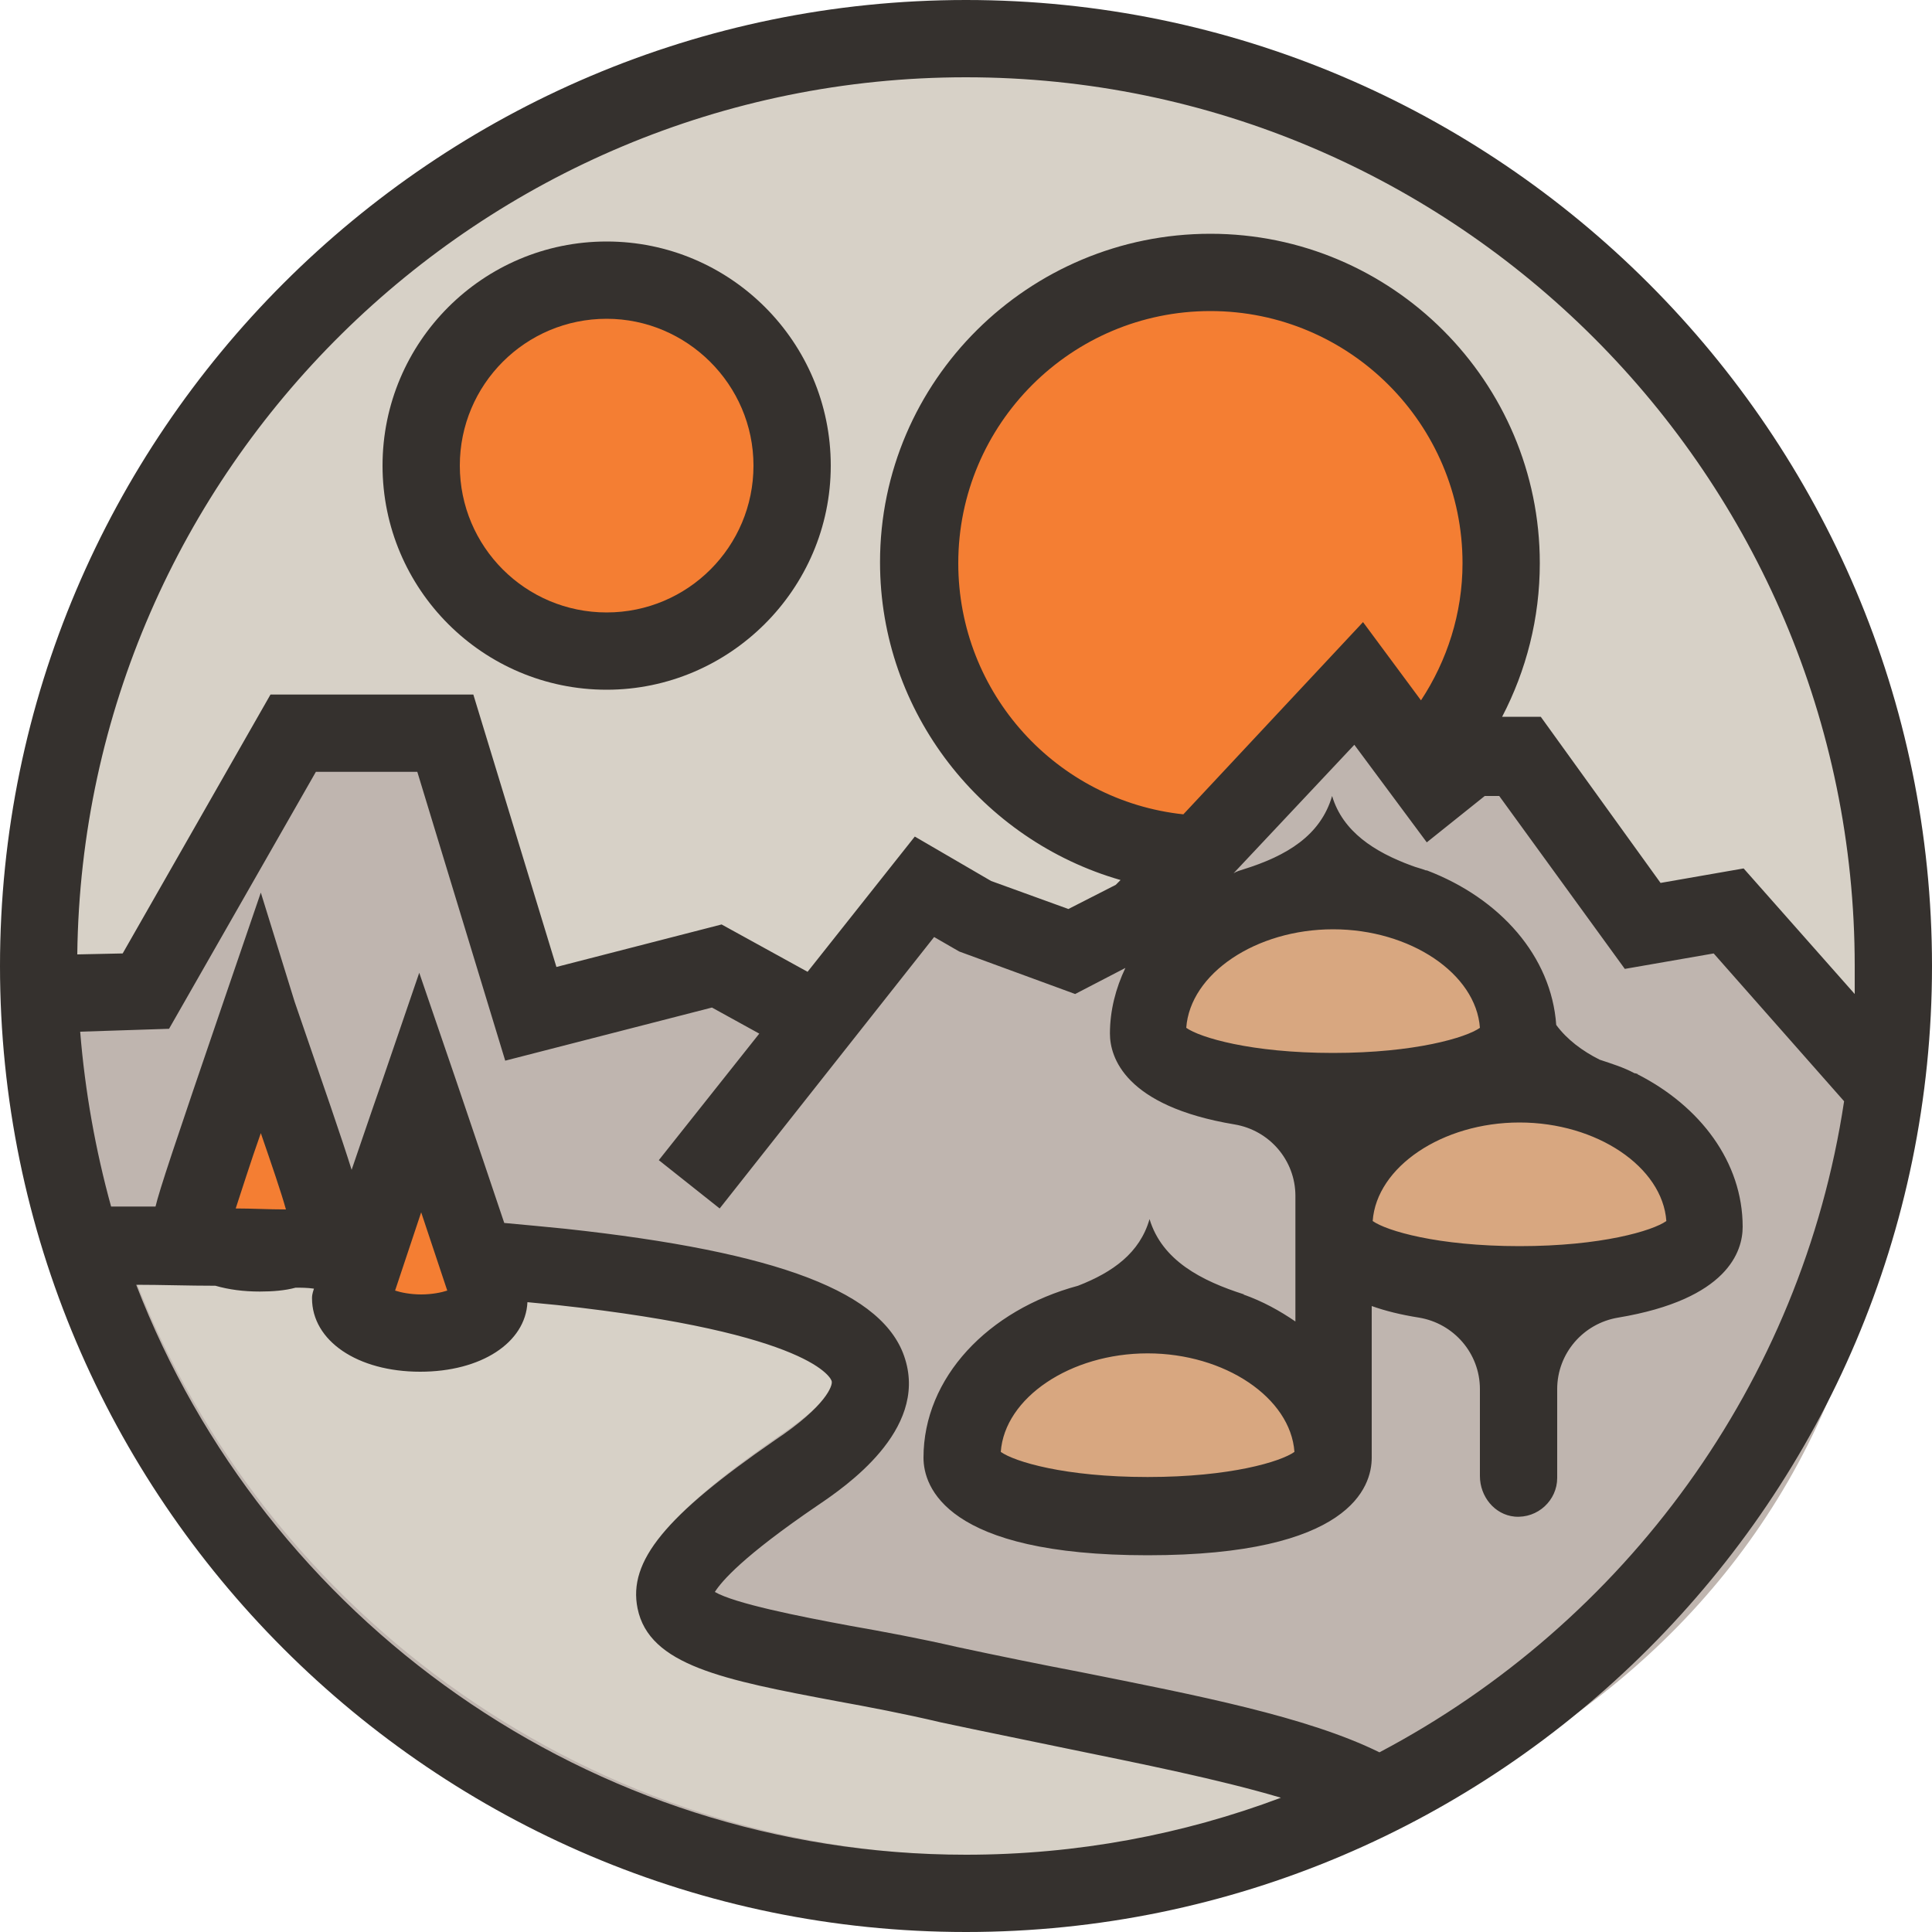
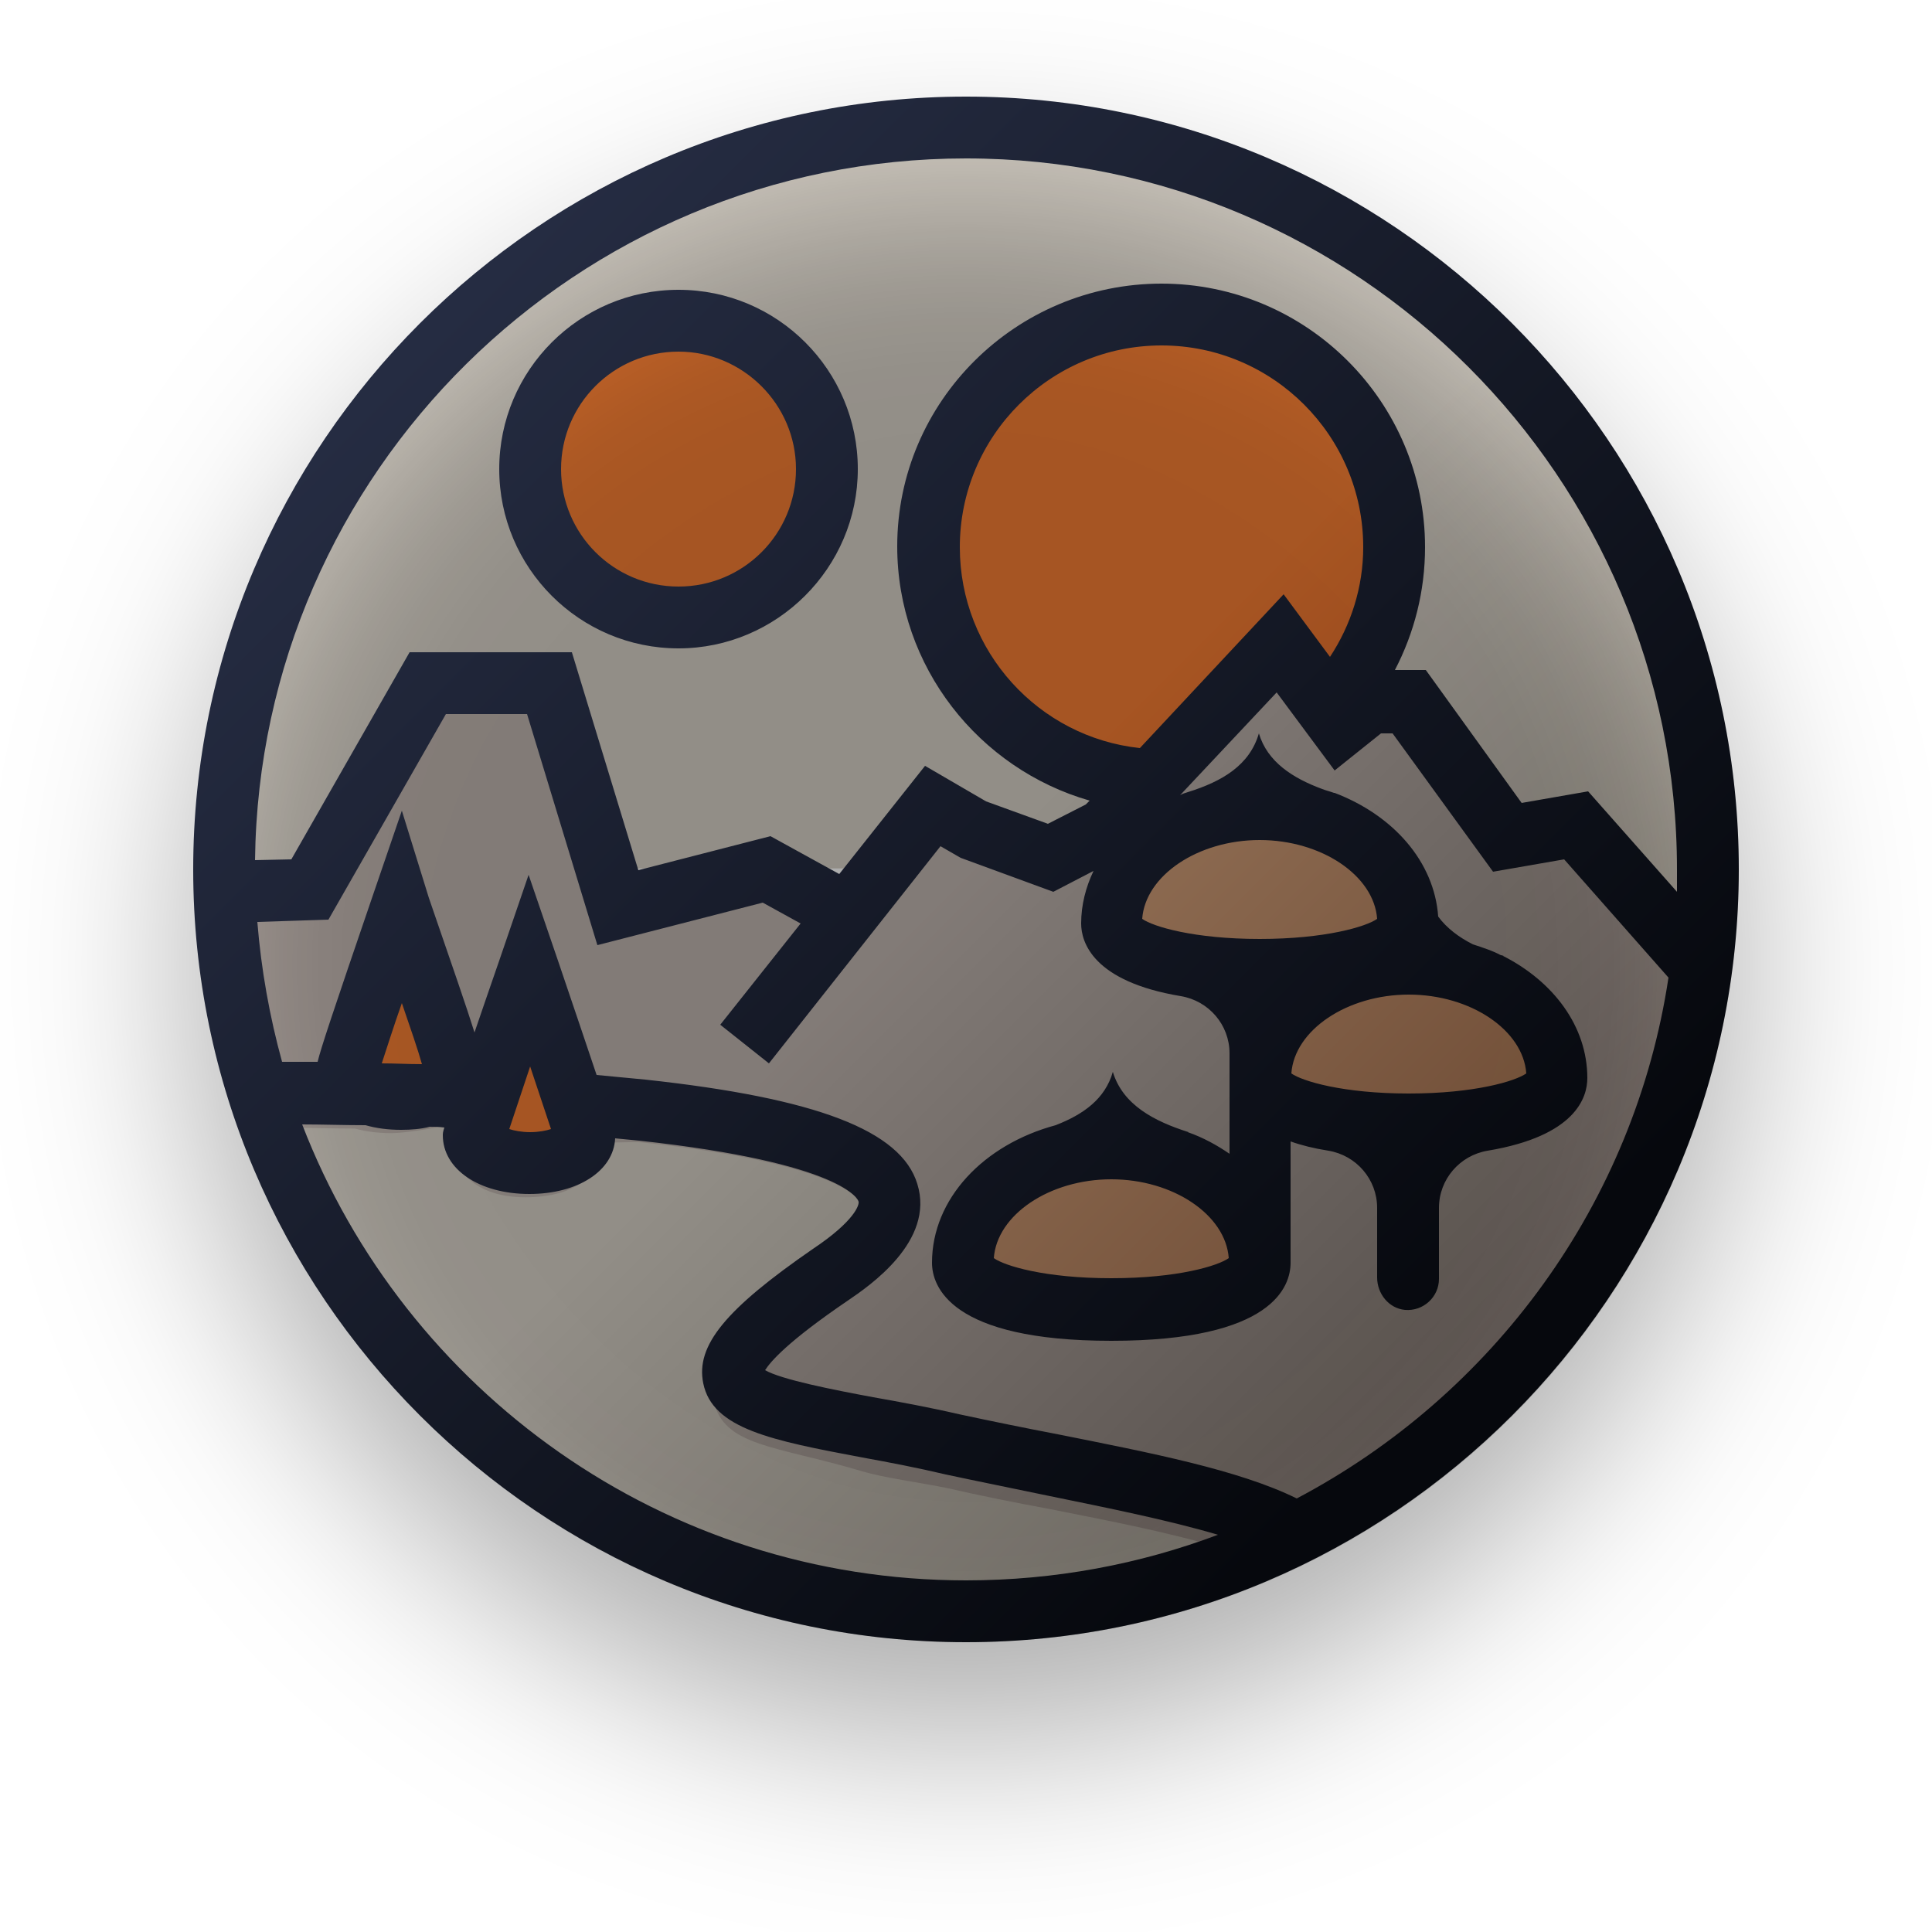
- <svg xmlns="http://www.w3.org/2000/svg" version="1.1" id="Layer_1" x="0px" y="0px" viewBox="0 0 200 200" enable-background="new 0 0 200 200" xml:space="preserve">
-   <path fill="#D7D1C7" d="M184,101.3c5.4,0,10,3.6,11.5,8.6c0.3-3.3,0.5-6.5,0.5-9.9c0-53-43-96-96-96S4,47,4,100c0,0.4,0,0.9,0,1.3  H184z" />
-   <path fill="#BFB5AF" d="M3.6,100.2c0,53,43,96,96,96s96-31,96-84C195.6,111.8,3.6,96.9,3.6,100.2z" />
-   <g>
-     <circle fill="#F47E33" cx="62.8" cy="48.2" r="19.2" />
-     <path fill="#35312E" d="M62.8,71.4C50,71.4,39.6,61,39.6,48.2S50,25,62.8,25c12.8,0,23.2,10.4,23.2,23.2S75.5,71.4,62.8,71.4z    M62.8,33c-8.4,0-15.2,6.8-15.2,15.2s6.8,15.2,15.2,15.2s15.2-6.8,15.2-15.2S71.1,33,62.8,33z" />
+ <svg xmlns="http://www.w3.org/2000/svg" xmlns:xlink="http://www.w3.org/1999/xlink" width="60px" height="60px" viewBox="0 0 60 60" version="1.1">
+   <defs>
+     <linearGradient x1="50%" y1="50%" x2="100%" y2="100%" id="linearGradient-1">
+       <stop stop-color="#000000" stop-opacity="0" offset="0%" />
+       <stop stop-color="#000000" offset="100%" />
+     </linearGradient>
+     <circle id="path-2" cx="24" cy="24" r="24" />
+     <filter x="-21.9%" y="-15.6%" width="143.8%" height="143.8%" filterUnits="objectBoundingBox" id="filter-3">
+       <feOffset dx="0" dy="3" in="SourceAlpha" result="shadowOffsetOuter1" />
+       <feGaussianBlur stdDeviation="3" in="shadowOffsetOuter1" result="shadowBlurOuter1" />
+       <feColorMatrix values="0 0 0 0 0   0 0 0 0 0   0 0 0 0 0  0 0 0 0.32 0" type="matrix" in="shadowBlurOuter1" />
+     </filter>
+     <linearGradient x1="0%" y1="0%" x2="82.049%" y2="82.049%" id="linearGradient-4">
+       <stop stop-color="#2C344E" offset="0%" />
+       <stop stop-color="#06080D" offset="100%" />
+     </linearGradient>
+   </defs>
+   <g id="Desktop" stroke="none" stroke-width="1" fill="none" fill-rule="evenodd">
+     <g id="1.home" transform="translate(-18, -21)">
+       <g id="header">
+         <g id="top">
+           <g id="logo" transform="translate(24, 24)">
+             <path d="M44.125,23.97 C45.419,23.97 46.521,24.82 46.88,26 C46.952,25.221 47,24.466 47,23.663 C47,11.151 36.698,1 24,1 C11.302,1 1,11.151 1,23.663 C1,23.757 1,23.875 1,23.97 L44.125,23.97 Z" id="Shape" fill="#D7D1C7" fill-rule="nonzero" />
+             <circle id="Oval" fill="#F57E33" fill-rule="nonzero" cx="14.5" cy="11.5" r="4.5" />
+             <circle id="Oval" fill="#F57E33" fill-rule="nonzero" cx="30" cy="14" r="7" />
+             <path d="M19.405,24.857 C19.858,24.887 20.315,24.918 20.773,24.949 L23.066,22.064 L24.311,22.78 L26.707,23.664 L28.408,22.78 L33.847,17 L35.74,19.532 L36.65,18.791 L37.848,18.791 L40.867,22.995 L43.023,22.637 L46.796,26.91 C46.931,26.924 47,26.933 47,26.936 C45.884,39.215 36.698,47 24,47 C11.302,47 1,36.729 1,24.07 C1,23.945 2.166,23.929 4.127,23.993 L7.397,18.266 L11.182,18.266 L13.058,24.45 C13.891,24.5 14.75,24.554 15.627,24.61 L17.891,24.022 L19.405,24.857 Z" id="Combined-Shape" fill="#C0B5AF" fill-rule="nonzero" />
+             <path d="M24.009,47 C14.439,47 6.254,40.376 3,32.024 C3.651,32.024 4.326,32.048 5.025,32.048 C5.362,32.143 5.748,32.191 6.158,32.191 C6.495,32.191 7.308,32.072 7.597,32 C7.742,32 7.91,32 8.055,32.024 C8.007,32.167 8.007,32.215 8.007,32.262 C8.007,33.336 8.749,34.182 10.316,34.182 C11.859,34.182 12.667,33.502 12.739,32.476 C12.98,32.5 13.667,32.452 13.909,32.476 C20.417,33.168 20.766,34.378 20.766,34.426 C20.791,34.521 20.662,35.559 19.361,36.442 C16.564,38.351 15.894,39.301 16.159,40.494 C16.473,41.925 18.065,41.888 20.766,42.689 C21.494,42.905 22.478,43.023 23.418,43.214 C24.455,43.453 25.539,43.668 26.576,43.859 C28.505,44.24 30.457,44.622 32,45.1 C31.743,45.991 26.805,47 24.009,47 Z" id="Shape" fill="#D7D1C7" fill-rule="nonzero" />
+             <path d="M10.5,27 C10.5,27 9,32.04 9,32.136 C9,32.616 9.667,33 10.5,33 C11.333,33 12,32.616 12,32.136 C11.979,32.064 10.5,27 10.5,27 Z" id="Shape" fill="#F47E33" fill-rule="nonzero" />
+             <path d="M6.5,25 C6.5,25 5,30.036 5,30.133 C5,30.614 5.676,31 6.5,31 C7.324,31 8,30.614 8,30.133 C8,30.036 6.5,25 6.5,25 Z" id="Shape" fill="#F47E33" fill-rule="nonzero" />
+             <path d="M38,25.538 C38,27.487 29,27.487 29,25.538 C29,23.588 31.01,22 33.488,22 C35.966,22 38,23.564 38,25.538 Z" id="Shape" fill="#D8A780" fill-rule="nonzero" />
+             <path d="M42,30.538 C42,32.487 33,32.487 33,30.538 C33,28.589 35.01,27 37.488,27 C39.99,26.976 42,28.565 42,30.538 Z" id="Shape" fill="#D8A780" fill-rule="nonzero" />
+             <path d="M33,36.538 C33,38.487 24,38.487 24,36.538 C24,34.588 26.01,33 28.488,33 C30.966,33 33,34.588 33,36.538 Z" id="Shape" fill="#D8A780" fill-rule="nonzero" />
+             <g id="Oval-3">
+               <use fill="black" fill-opacity="1" filter="url(#filter-3)" xlink:href="#path-2" />
+               <use fill="url(#linearGradient-1)" fill-rule="evenodd" style="mix-blend-mode: soft-light;" xlink:href="#path-2" />
+             </g>
+             <path d="M24,0 C10.776,0 0,10.776 0,24 C0,37.224 10.776,48 24,48 C37.224,48 48,37.224 48,24 C48,10.776 37.224,0 24,0 Z M24,46.08 C14.616,46.08 6.576,40.2 3.384,31.92 C4.008,31.92 4.68,31.944 5.352,31.944 C5.688,32.04 6.048,32.088 6.456,32.088 C6.768,32.088 7.08,32.064 7.344,31.992 C7.488,31.992 7.632,31.992 7.8,32.016 C7.752,32.16 7.752,32.208 7.752,32.256 C7.752,33.312 8.88,34.08 10.44,34.08 C11.952,34.08 13.056,33.36 13.104,32.352 C13.344,32.376 13.608,32.4 13.848,32.424 C20.232,33.12 20.664,34.272 20.664,34.32 C20.688,34.416 20.544,34.92 19.248,35.784 C16.536,37.656 15.6,38.784 15.84,39.96 C16.128,41.376 17.976,41.736 20.784,42.264 C21.576,42.408 22.464,42.576 23.376,42.792 C24.384,43.008 25.464,43.224 26.496,43.44 C28.368,43.824 30.288,44.208 31.824,44.664 C29.4,45.576 26.76,46.08 24,46.08 Z M5.856,30.024 C6,29.592 6.216,28.896 6.48,28.152 C6.744,28.92 6.984,29.616 7.104,30.048 C6.672,30.048 6.264,30.024 5.856,30.024 Z M9.816,32.064 C9.96,31.632 10.2,30.912 10.464,30.12 C10.728,30.912 10.968,31.632 11.112,32.064 C10.968,32.112 10.728,32.16 10.464,32.16 C10.2,32.16 9.96,32.112 9.816,32.064 Z M34.272,43.536 C32.472,42.648 29.736,42.12 26.856,41.544 C25.848,41.352 24.792,41.136 23.784,40.92 C22.848,40.704 21.936,40.536 21.12,40.392 C19.824,40.152 18.264,39.84 17.76,39.552 C17.928,39.288 18.456,38.664 20.328,37.392 C21,36.936 23.04,35.544 22.488,33.768 C21.984,32.112 19.368,31.104 14.04,30.528 C13.56,30.48 13.056,30.432 12.528,30.384 C12.264,29.592 11.88,28.464 11.328,26.832 L10.416,24.168 L9.504,26.832 C9.192,27.72 8.952,28.44 8.736,29.064 C8.496,28.296 8.064,27.048 7.32,24.888 L6.48,22.176 L5.568,24.84 C4.32,28.488 3.96,29.568 3.864,29.976 C3.48,29.976 3.12,29.976 2.76,29.976 C2.376,28.584 2.112,27.12 1.992,25.632 L4.2,25.56 L7.848,19.176 L10.368,19.176 L12.552,26.352 L17.688,25.032 L18.864,25.68 L16.368,28.824 L17.88,30.024 L23.208,23.28 L23.832,23.64 L26.712,24.696 L27.96,24.048 C27.72,24.552 27.576,25.104 27.576,25.68 C27.576,26.256 27.936,27.48 30.672,27.936 C31.536,28.08 32.184,28.824 32.184,29.712 L32.184,32.832 C31.8,32.568 31.368,32.328 30.888,32.16 C30.912,32.16 30.912,32.16 30.912,32.16 C29.856,31.824 28.872,31.32 28.56,30.288 C28.32,31.128 27.648,31.608 26.784,31.944 C24.552,32.544 22.944,34.224 22.944,36.216 C22.944,36.936 23.496,38.64 28.512,38.64 C33.552,38.64 34.08,36.936 34.08,36.216 L34.08,32.448 C34.416,32.568 34.8,32.664 35.256,32.736 C36.12,32.88 36.768,33.624 36.768,34.512 L36.768,36.672 C36.768,37.176 37.128,37.632 37.632,37.68 C38.208,37.728 38.688,37.272 38.688,36.72 L38.688,34.512 C38.688,33.624 39.336,32.88 40.2,32.736 C42.936,32.28 43.296,31.08 43.296,30.48 C43.296,28.872 42.24,27.48 40.68,26.688 C40.704,26.688 40.704,26.688 40.704,26.688 C40.68,26.688 40.656,26.664 40.608,26.664 C40.344,26.52 40.032,26.424 39.744,26.328 C39.312,26.112 38.928,25.824 38.664,25.464 C38.544,23.76 37.272,22.32 35.448,21.624 C35.448,21.624 35.448,21.624 35.448,21.624 C35.448,21.624 35.424,21.624 35.424,21.624 C35.304,21.576 35.184,21.552 35.064,21.504 C34.152,21.168 33.36,20.664 33.096,19.776 C32.808,20.76 31.968,21.264 30.888,21.6 C30.888,21.6 30.888,21.6 30.888,21.6 C30.816,21.624 30.72,21.648 30.648,21.696 L33.648,18.504 L35.448,20.928 L36.888,19.776 L37.248,19.776 L40.368,24.072 L42.576,23.688 L45.816,27.36 C44.76,34.368 40.368,40.32 34.272,43.536 Z M35.304,17.4 L33.864,15.456 L29.4,20.232 C26.256,19.896 23.808,17.232 23.808,13.992 C23.808,10.536 26.616,7.728 30.072,7.728 C33.528,7.728 36.336,10.536 36.336,13.992 C36.336,15.24 35.952,16.416 35.304,17.4 Z M36.768,25.536 C36.432,25.776 35.16,26.16 33.12,26.16 C33.12,26.16 33.12,26.16 33.12,26.16 C33.12,26.16 33.12,26.16 33.12,26.16 C31.08,26.16 29.808,25.776 29.472,25.536 C29.472,25.536 29.472,25.536 29.472,25.536 C29.568,24.192 31.2,23.088 33.12,23.088 C35.04,23.088 36.672,24.192 36.768,25.536 C36.768,25.536 36.768,25.536 36.768,25.536 Z M37.752,27.888 C39.672,27.888 41.304,28.992 41.4,30.336 C41.4,30.336 41.4,30.336 41.4,30.336 C41.064,30.576 39.792,30.96 37.752,30.96 C37.752,30.96 37.752,30.96 37.752,30.96 C37.752,30.96 37.752,30.96 37.752,30.96 C35.712,30.96 34.44,30.576 34.104,30.336 C34.104,30.336 34.104,30.336 34.104,30.336 C34.2,28.992 35.832,27.888 37.752,27.888 Z M32.16,36.072 C31.824,36.312 30.576,36.696 28.512,36.696 C26.448,36.696 25.2,36.312 24.864,36.072 C24.96,34.728 26.592,33.624 28.512,33.624 C30.432,33.624 32.064,34.728 32.16,36.072 Z M43.32,21.576 L41.256,21.936 L38.28,17.808 L37.32,17.808 C37.92,16.656 38.256,15.36 38.256,13.992 C38.256,9.48 34.584,5.808 30.072,5.808 C25.56,5.808 21.864,9.456 21.864,13.968 C21.864,17.712 24.408,20.88 27.84,21.864 L27.72,21.984 L26.544,22.584 L24.624,21.888 L22.728,20.784 L20.064,24.144 L17.928,22.968 L13.824,24.024 L11.76,17.256 L6.72,17.256 L3.048,23.688 L1.92,23.712 C2.064,11.664 11.928,1.92 24,1.92 C36.168,1.92 46.08,11.832 46.08,24 C46.08,24.24 46.08,24.456 46.08,24.696 L43.32,21.576 Z M15.072,17.136 C18.12,17.136 20.64,14.64 20.64,11.568 C20.64,8.496 18.144,6 15.072,6 C12,6 9.504,8.496 9.504,11.568 C9.504,14.64 12,17.136 15.072,17.136 Z M15.072,7.92 C17.064,7.92 18.72,9.552 18.72,11.568 C18.72,13.584 17.088,15.216 15.072,15.216 C13.056,15.216 11.424,13.584 11.424,11.568 C11.424,9.552 13.056,7.92 15.072,7.92 Z" id="Combined-Shape" fill="url(#linearGradient-4)" fill-rule="nonzero" />
+           </g>
+         </g>
+       </g>
+     </g>
  </g>
-   <circle fill="#F47E33" cx="125.2" cy="58.2" r="30.1" />
-   <polyline fill="#BFB5AF" points="71.3,122.6 95.7,91.8 100.9,94.8 110.9,98.5 118,94.8 140.7,70.6 148.6,81.2 152.4,78.1   157.4,78.1 170,95.7 179,94.2 195.2,112.6 " />
-   <polyline fill="#BFB5AF" points="87.3,107.3 74.1,100 54.9,105 46.1,75.9 30.3,75.9 15.1,102.6 4,103 " />
-   <path fill="#F47E33" d="M43.6,112.9c0,0-7.2,21-7.2,21.4c0,2,3.2,3.6,7.2,3.6s7.2-1.6,7.2-3.6C50.7,134,43.6,112.9,43.6,112.9z" />
-   <path fill="#F47E33" d="M27,104.8c0,0-7.1,20.9-7.1,21.3c0,2,3.2,3.6,7.1,3.6s7.1-1.6,7.1-3.6C34.1,125.7,27,104.8,27,104.8z" />
-   <path fill="#D8A780" d="M157.3,107c0,8.1-38.5,8.1-38.5,0s8.6-14.7,19.2-14.7S157.3,98.8,157.3,107z" />
-   <path fill="#D8A780" d="M176.5,127c0,8.1-38.5,8.1-38.5,0s8.6-14.7,19.2-14.7C167.9,112.2,176.5,118.8,176.5,127z" />
-   <path fill="#D8A780" d="M138,150.8c0,8.1-38.5,8.1-38.5,0c0-8.1,8.6-14.7,19.2-14.7S138,142.7,138,150.8z" />
-   <path fill="#D7D1C7" d="M101.1,192.1c-39.7,0-73.7-24.9-87.2-59.9c2.7,0,5.5,0.1,8.4,0.1c1.4,0.4,3,0.6,4.7,0.6  c1.4,0,2.6-0.1,3.8-0.4c0.6,0,1.3,0,1.9,0.1c-0.2,0.6-0.2,0.8-0.2,1c0,4.5,4.8,7.7,11.3,7.7c6.4,0,10-4,10.3-8.3  c1,0.1,3.1,1.1,4.1,1.2c27,2.9,28.8,7.8,28.8,8c0.1,0.4-0.6,2.5-6,6.2c-11.6,8-15.6,12.7-14.5,17.7c1.3,6,9.1,7.5,20.9,9.7  c3.3,0.6,7.1,1.4,11,2.2c4.3,1,8.8,1.9,13.1,2.7c8,1.6,16.1,3.2,22.5,5.2C123.9,190,112.7,192.1,101.1,192.1z" />
-   <path fill="#35312E" d="M100,0C44.9,0,0,44.9,0,100s44.9,100,100,100s100-44.9,100-100S155.1,0,100,0z M100,192  c-39.1,0-72.6-24.5-85.9-59c2.6,0,5.4,0.1,8.2,0.1c1.4,0.4,2.9,0.6,4.6,0.6c1.3,0,2.6-0.1,3.7-0.4c0.6,0,1.2,0,1.9,0.1  c-0.2,0.6-0.2,0.8-0.2,1c0,4.4,4.7,7.6,11.2,7.6c6.3,0,10.9-3,11.1-7.2c1,0.1,2.1,0.2,3.1,0.3c26.6,2.9,28.4,7.7,28.4,7.9  c0.1,0.4-0.5,2.5-5.9,6.1C68.9,156.9,65,161.6,66,166.5c1.2,5.9,8.9,7.4,20.6,9.6c3.3,0.6,7,1.3,10.8,2.2c4.2,0.9,8.7,1.8,13,2.7  c7.8,1.6,15.8,3.2,22.2,5.1C122.5,189.9,111.5,192,100,192z M24.4,125.1c0.6-1.8,1.5-4.7,2.6-7.8c1.1,3.2,2.1,6.1,2.6,7.9  C27.8,125.2,26.1,125.1,24.4,125.1z M40.9,133.6c0.6-1.8,1.6-4.8,2.7-8.1c1.1,3.3,2.1,6.3,2.7,8.1c-0.6,0.2-1.6,0.4-2.7,0.4  S41.5,133.8,40.9,133.6z M142.8,181.4c-7.5-3.7-18.9-5.9-30.9-8.3c-4.2-0.8-8.6-1.7-12.8-2.6c-3.9-0.9-7.7-1.6-11.1-2.2  c-5.4-1-11.9-2.3-14-3.5c0.7-1.1,2.9-3.7,10.7-9c2.8-1.9,11.3-7.7,9-15.1c-2.1-6.9-13-11.1-35.2-13.5c-2-0.2-4.1-0.4-6.3-0.6  c-1.1-3.3-2.7-8-5-14.8l-3.8-11.1l-3.8,11.1c-1.3,3.7-2.3,6.7-3.2,9.3c-1-3.2-2.8-8.4-5.9-17.4L27,92.4l-3.8,11.1  c-5.2,15.2-6.7,19.7-7.1,21.4c-1.6,0-3.1,0-4.6,0c-1.6-5.8-2.7-11.9-3.2-18.1l9.2-0.3l15.2-26.6h10.5l9.1,29.9l21.4-5.5l4.9,2.7  l-10.4,13.1l6.3,5L96.7,97l2.6,1.5l12,4.4l5.2-2.7c-1,2.1-1.6,4.4-1.6,6.8c0,2.4,1.5,7.5,12.9,9.4c3.6,0.6,6.3,3.7,6.3,7.4v13  c-1.6-1.1-3.4-2.1-5.4-2.8c0.1,0,0.1,0,0.1,0c-4.4-1.4-8.5-3.5-9.8-7.8c-1,3.5-3.8,5.5-7.4,6.9c-9.3,2.5-16,9.5-16,17.8  c0,3,2.3,10.1,23.2,10.1c21,0,23.2-7.1,23.2-10.1v-15.7c1.4,0.5,3,0.9,4.9,1.2c3.6,0.6,6.3,3.7,6.3,7.4v9c0,2.1,1.5,4,3.6,4.2  c2.4,0.2,4.4-1.7,4.4-4v-9.2c0-3.7,2.7-6.8,6.3-7.4c11.4-1.9,12.9-6.9,12.9-9.4c0-6.7-4.4-12.5-10.9-15.8c0.1,0,0.1,0,0.1,0  c-0.1,0-0.2-0.1-0.4-0.1c-1.1-0.6-2.4-1-3.6-1.4c-1.8-0.9-3.4-2.1-4.5-3.6c-0.5-7.1-5.8-13.1-13.4-16c0,0,0,0,0,0c0,0-0.1,0-0.1,0  c-0.5-0.2-1-0.3-1.5-0.5c-3.8-1.4-7.1-3.5-8.2-7.2c-1.2,4.1-4.7,6.2-9.2,7.6c0,0,0,0,0,0c-0.3,0.1-0.7,0.2-1,0.4l12.5-13.3l7.5,10.1  l6-4.8h1.5l13,17.9l9.2-1.6l13.5,15.3C186.5,143.2,168.2,168,142.8,181.4z M147.1,72.5l-6-8.1l-18.6,19.9  c-13.1-1.4-23.3-12.5-23.3-26c0-14.4,11.7-26.1,26.1-26.1s26.1,11.7,26.1,26.1C151.4,63.5,149.8,68.4,147.1,72.5z M153.2,106.4  c-1.4,1-6.7,2.6-15.2,2.6c0,0,0,0,0,0s0,0,0,0c-8.5,0-13.8-1.6-15.2-2.6c0,0,0,0,0,0c0.4-5.6,7.2-10.2,15.2-10.2  S152.8,100.8,153.2,106.4C153.2,106.4,153.2,106.4,153.2,106.4z M157.3,116.2c8,0,14.8,4.6,15.2,10.2c0,0,0,0,0,0  c-1.4,1-6.7,2.6-15.2,2.6c0,0,0,0,0,0s0,0,0,0c-8.5,0-13.8-1.6-15.2-2.6c0,0,0,0,0,0C142.5,120.8,149.3,116.2,157.3,116.2z   M134,150.3c-1.4,1-6.6,2.6-15.2,2.6c-8.6,0-13.8-1.6-15.2-2.6c0.4-5.6,7.2-10.2,15.2-10.2C126.8,140.1,133.6,144.7,134,150.3z   M180.5,89.9l-8.6,1.5l-12.4-17.2h-4c2.5-4.8,3.9-10.2,3.9-15.9c0-18.8-15.3-34.1-34.1-34.1S91.1,39.4,91.1,58.2  c0,15.6,10.6,28.8,24.9,32.9l-0.5,0.5l-4.9,2.5l-8-2.9l-7.9-4.6l-11.1,14l-8.9-4.9l-17.1,4.4L49,71.9H28L12.7,98.7L8,98.8  C8.6,48.6,49.7,8,100,8c50.7,0,92,41.3,92,92c0,1,0,1.9,0,2.9L180.5,89.9z" />
</svg>
